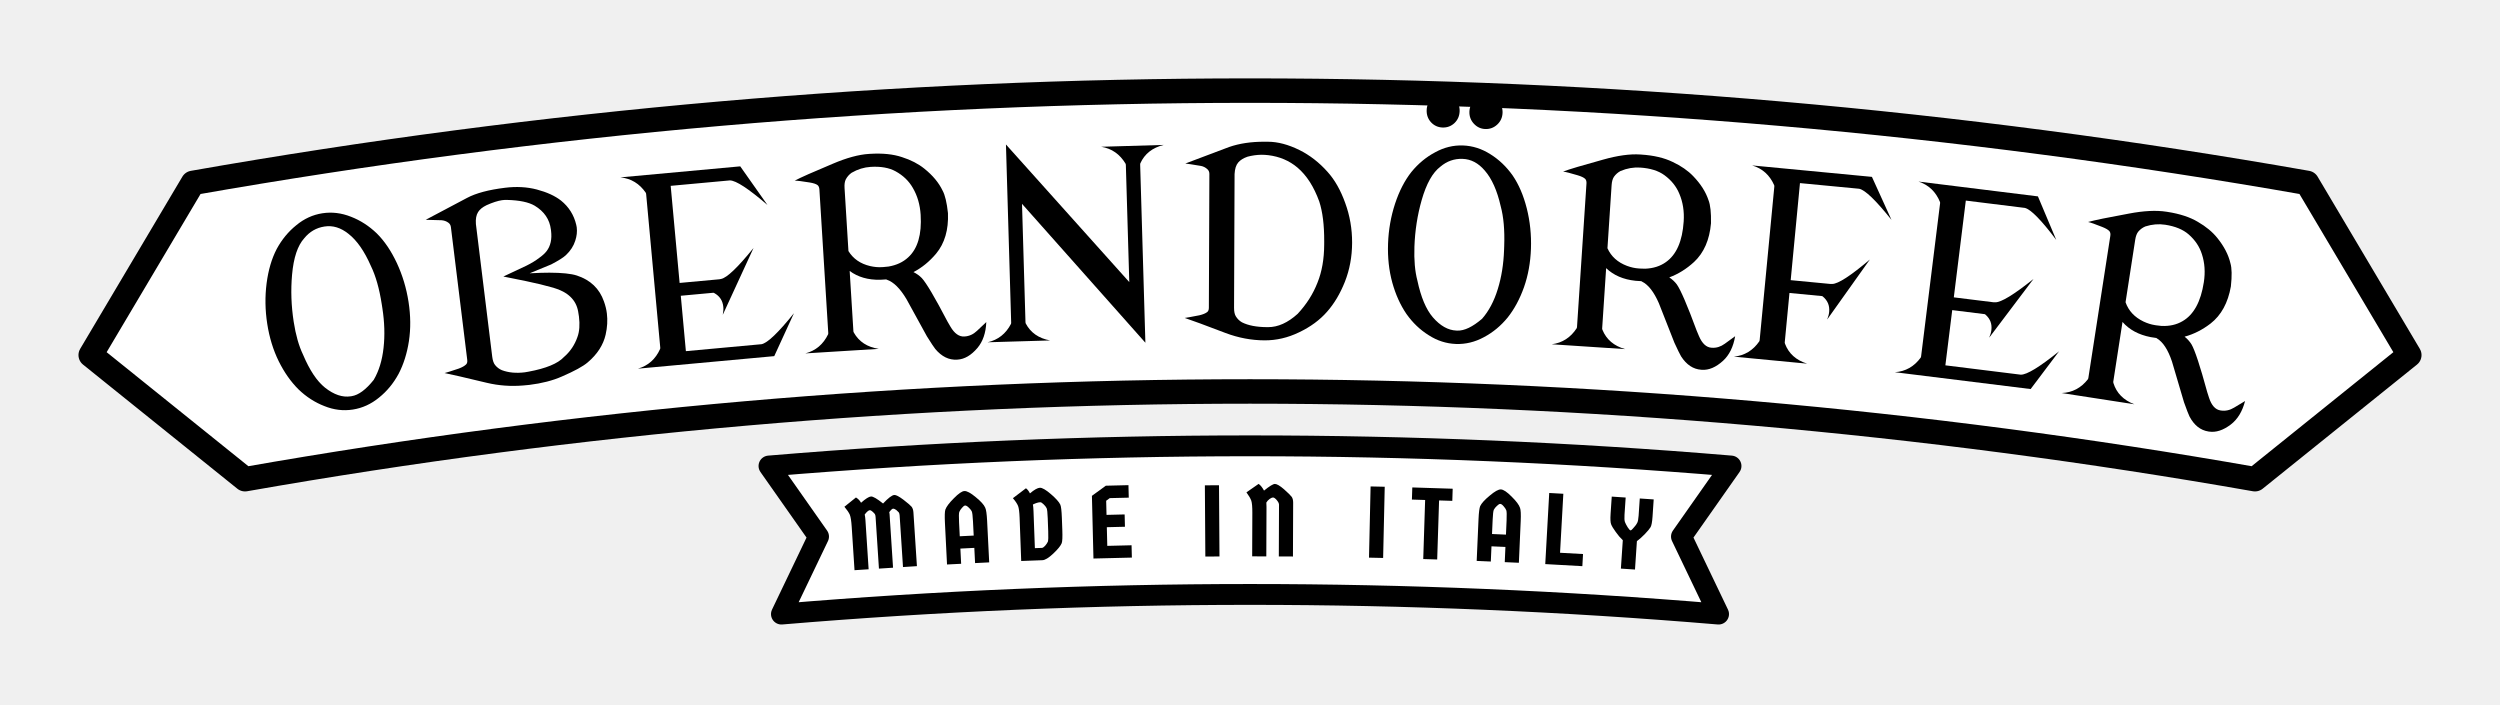
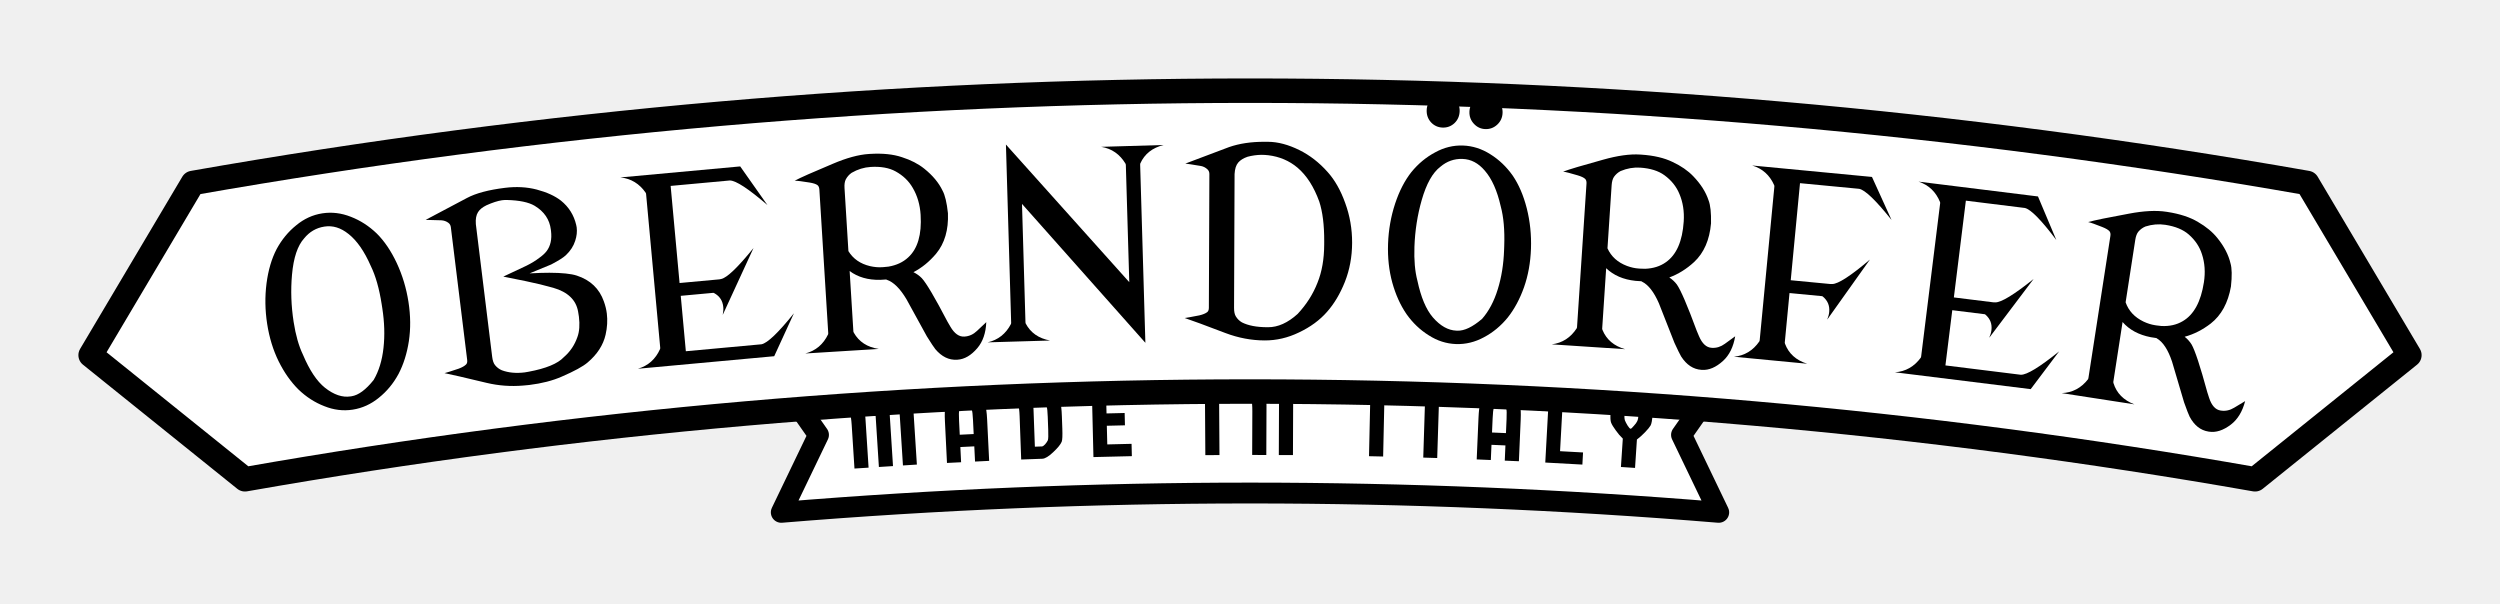
- <svg xmlns="http://www.w3.org/2000/svg" viewBox="-68.967 -18.6 137.934 38.884" width="137.93mm" height="38.88mm" data-pad="5">
+ <svg xmlns="http://www.w3.org/2000/svg" viewBox="-68.967 -18.6 137.934 33.265" width="137.93mm" height="33.27mm" data-pad="5">
+   <path d="M-26.537 1.493A322.614 322.614 0 0 1 26.537 1.493L23.807 5.391L25.862 9.665A314.414 314.414 0 0 0 -25.862 9.665L-23.807 5.391Z" fill="#fff" stroke="#000" stroke-linejoin="round" stroke-width="1.15" />
  <path d="M-58.328 -8.508A336.614 336.614 0 0 1 58.328 -8.508L63.967 0.992L55.452 7.841A320.014 320.014 0 0 0 -55.452 7.841L-63.967 0.992Z" fill="#fff" stroke="#000" stroke-linejoin="round" stroke-width="1.35" />
  <g fill="#000">
    <path d="M2.37 -5.10Q2.37 -4.00 2.60 -3.24Q2.94 -1.88 3.52 -1.25Q4.16 -0.56 4.85 -0.56Q4.87 -0.56 4.88 -0.56Q4.89 -0.56 4.90 -0.56Q5.48 -0.56 6.24 -1.26Q6.78 -1.92 7.05 -2.93Q7.32 -3.92 7.32 -5.10Q7.32 -5.20 7.32 -5.32Q7.32 -6.63 7.05 -7.50Q6.71 -8.79 6.10 -9.44Q5.55 -10.04 4.86 -10.04H4.85Q4.17 -10.04 3.65 -9.57Q3.02 -9.06 2.68 -7.69Q2.37 -6.44 2.37 -5.10ZM2.06 -9.22Q2.60 -9.93 3.33 -10.35Q4.05 -10.78 4.85 -10.78Q5.65 -10.78 6.38 -10.35Q7.11 -9.93 7.65 -9.22Q8.18 -8.50 8.49 -7.44Q8.80 -6.37 8.80 -5.22Q8.80 -4.07 8.49 -3.08Q8.18 -2.10 7.65 -1.38Q7.11 -0.67 6.38 -0.25Q5.65 0.18 4.85 0.18Q4.05 0.18 3.33 -0.25Q2.60 -0.67 2.06 -1.38Q1.53 -2.10 1.22 -3.08Q0.91 -4.07 0.91 -5.22Q0.91 -6.37 1.22 -7.44Q1.53 -8.50 2.06 -9.22Z" transform="translate(-49.528 3.820) rotate(-8.820) translate(-4.855 0)" />
    <path d="M3.85 -9.95Q3.50 -9.83 3.34 -9.63Q3.16 -9.41 3.14 -8.99V-1.61Q3.14 -1.30 3.24 -1.14Q3.37 -0.93 3.58 -0.81Q4.10 -0.54 4.81 -0.54Q4.92 -0.54 5.03 -0.55Q6.50 -0.64 7.06 -1.11Q7.63 -1.49 7.94 -2.12Q8.16 -2.55 8.16 -3.23Q8.16 -3.37 8.15 -3.51Q8.10 -4.49 6.95 -4.98Q6.29 -5.26 5.49 -5.53Q4.41 -5.89 4.29 -5.93Q5.49 -6.32 5.63 -6.37Q6.06 -6.52 6.38 -6.71Q6.66 -6.86 6.83 -7.03Q7.21 -7.42 7.21 -8.11Q7.21 -8.14 7.21 -8.18Q7.21 -9.03 6.48 -9.60Q6.02 -9.95 5.01 -10.10Q4.91 -10.12 4.73 -10.12Q4.37 -10.11 3.85 -9.95ZM0.42 -1.04Q0.54 -1.05 1.23 -1.19Q1.52 -1.26 1.66 -1.37Q1.75 -1.44 1.75 -1.61V-8.99Q1.75 -9.15 1.64 -9.25Q1.49 -9.39 1.28 -9.43Q0.65 -9.53 0.42 -9.56L2.83 -10.48Q3.61 -10.78 4.98 -10.78Q5.93 -10.78 6.71 -10.47Q7.51 -10.15 7.96 -9.70Q8.54 -9.10 8.63 -8.27Q8.64 -8.20 8.64 -8.13Q8.64 -7.77 8.47 -7.41Q8.28 -6.99 7.86 -6.68Q7.63 -6.51 6.99 -6.27Q6.94 -6.25 5.75 -5.93Q6.45 -5.88 6.84 -5.83Q7.87 -5.70 8.32 -5.49Q9.39 -4.99 9.63 -3.89Q9.71 -3.54 9.71 -3.21Q9.71 -2.64 9.50 -2.06Q9.20 -1.23 8.33 -0.66Q7.91 -0.38 6.82 -0.06Q6.03 0.18 4.98 0.18Q4.89 0.18 4.64 0.17Q3.61 0.13 2.67 -0.22Q0.91 -0.88 0.42 -1.04Z" transform="translate(-39.460 2.419) rotate(-7.017) translate(-5.311 0)" />
    <path d="M0.42 0.00Q1.29 -0.17 1.74 -0.98L1.75 -1.04V-9.56L1.74 -9.62Q1.29 -10.43 0.42 -10.60H7.06L8.36 -8.34Q6.92 -9.83 6.42 -9.88L6.32 -9.88H3.14V-4.50H5.34L5.44 -4.51Q5.93 -4.56 7.38 -6.05L5.35 -2.53Q5.42 -2.76 5.42 -2.96Q5.42 -3.48 4.99 -3.77L4.95 -3.79H3.14V-0.72H7.23L7.33 -0.72Q7.83 -0.77 9.27 -2.26L7.97 0.00Z" transform="translate(-29.570 1.356) rotate(-5.252) translate(-4.637 0)" />
    <path d="M4.65 -10.05Q4.10 -10.05 3.58 -9.79Q3.37 -9.66 3.24 -9.45Q3.14 -9.28 3.14 -8.98V-5.49Q3.49 -4.83 4.28 -4.59Q4.62 -4.49 4.93 -4.49Q4.97 -4.49 5.01 -4.49Q5.04 -4.49 5.29 -4.50Q5.96 -4.57 6.41 -4.94Q7.24 -5.61 7.24 -7.24Q7.24 -8.08 6.90 -8.75Q6.61 -9.34 6.01 -9.72Q5.49 -10.05 4.65 -10.05ZM0.42 0.00Q1.29 -0.17 1.74 -0.98L1.75 -1.04V-8.98Q1.75 -9.15 1.66 -9.23Q1.54 -9.33 1.23 -9.40Q0.62 -9.54 0.42 -9.55Q0.90 -9.77 2.57 -10.35Q3.75 -10.77 4.60 -10.77Q4.63 -10.77 4.66 -10.77Q5.70 -10.77 6.41 -10.48Q7.13 -10.20 7.60 -9.77Q8.26 -9.17 8.53 -8.50Q8.71 -8.12 8.75 -7.24Q8.72 -5.86 7.96 -5.05Q7.37 -4.43 6.65 -4.11Q6.91 -3.96 7.09 -3.75Q7.44 -3.32 8.35 -1.28L8.50 -0.98Q8.80 -0.39 9.23 -0.39Q9.24 -0.39 9.25 -0.39Q9.63 -0.39 9.95 -0.66Q10.31 -0.97 10.49 -1.11Q10.40 -0.22 9.91 0.29Q9.36 0.86 8.78 0.86Q8.76 0.86 8.75 0.86Q8.08 0.86 7.59 0.20Q7.49 0.06 7.17 -0.53L6.17 -2.65Q5.70 -3.56 5.16 -3.78L5.12 -3.80Q4.97 -3.80 4.80 -3.80Q3.79 -3.84 3.14 -4.39V-1.04L3.16 -0.98Q3.54 -0.20 4.48 0.00Z" transform="translate(-19.925 0.615) rotate(-3.536) translate(-5.037 0)" />
    <path d="M0.42 0.00Q1.29 -0.17 1.74 -0.98L1.75 -1.04V-10.88L8.33 -3.09V-9.56L8.32 -9.62Q7.87 -10.43 7.00 -10.60H10.45Q9.51 -10.40 9.13 -9.62L9.12 -9.56V0.28L2.54 -7.58V-1.04L2.55 -0.98Q2.93 -0.20 3.87 0.00Z" transform="translate(-9.462 0.139) rotate(-1.679) translate(-5.437 0)" />
    <path d="M3.85 -9.95Q3.51 -9.83 3.34 -9.63Q3.16 -9.42 3.14 -8.99V-1.61Q3.14 -1.30 3.24 -1.14Q3.37 -0.93 3.58 -0.81Q4.10 -0.55 4.97 -0.55Q5.00 -0.55 5.02 -0.55Q5.84 -0.55 6.65 -1.29Q7.38 -2.08 7.74 -3.02Q8.10 -3.92 8.10 -5.12Q8.10 -5.21 8.10 -5.30Q8.10 -6.64 7.82 -7.49Q7.37 -8.72 6.61 -9.36Q5.93 -9.93 4.99 -10.04Q4.81 -10.06 4.60 -10.06Q4.22 -10.05 3.85 -9.95ZM0.42 -1.04Q0.53 -1.05 1.23 -1.19Q1.52 -1.26 1.66 -1.37Q1.75 -1.44 1.75 -1.61V-8.99Q1.75 -9.15 1.64 -9.25Q1.49 -9.39 1.29 -9.43Q0.56 -9.55 0.42 -9.56L2.83 -10.48Q3.68 -10.78 4.78 -10.78Q4.88 -10.78 4.98 -10.78Q5.79 -10.78 6.71 -10.33Q7.57 -9.91 8.27 -9.13Q8.87 -8.47 9.25 -7.42Q9.64 -6.37 9.64 -5.22Q9.64 -4.07 9.25 -3.07Q8.86 -2.08 8.27 -1.41Q7.67 -0.72 6.73 -0.27Q5.81 0.18 4.83 0.18Q3.74 0.18 2.67 -0.22Q1.00 -0.85 0.42 -1.04Z" transform="translate(1.249 0.002) rotate(0.221) translate(-5.275 0)" />
    <path d="M5.41 -12.00Q5.14 -12.27 5.14 -12.66Q5.14 -13.04 5.41 -13.31Q5.68 -13.58 6.05 -13.58Q6.43 -13.58 6.70 -13.31Q6.97 -13.04 6.97 -12.66Q6.97 -12.27 6.70 -12.00Q6.43 -11.73 6.05 -11.73Q5.68 -11.73 5.41 -12.00ZM3.04 -12.00Q2.78 -12.27 2.78 -12.66Q2.78 -13.04 3.04 -13.31Q3.31 -13.58 3.69 -13.58Q4.07 -13.58 4.34 -13.31Q4.60 -13.04 4.60 -12.66Q4.60 -12.27 4.34 -12.00Q4.07 -11.73 3.69 -11.73Q3.31 -11.73 3.04 -12.00ZM2.37 -5.10Q2.37 -4.00 2.60 -3.24Q2.94 -1.88 3.52 -1.25Q4.16 -0.56 4.85 -0.56Q4.87 -0.56 4.88 -0.56Q4.89 -0.56 4.90 -0.56Q5.48 -0.56 6.24 -1.26Q6.78 -1.92 7.05 -2.93Q7.32 -3.92 7.32 -5.10Q7.32 -5.20 7.32 -5.32Q7.32 -6.63 7.05 -7.50Q6.71 -8.79 6.10 -9.44Q5.55 -10.04 4.86 -10.04H4.85Q4.17 -10.04 3.65 -9.57Q3.02 -9.06 2.68 -7.69Q2.37 -6.44 2.37 -5.10ZM2.06 -9.22Q2.60 -9.93 3.33 -10.35Q4.05 -10.78 4.85 -10.78Q5.65 -10.78 6.38 -10.35Q7.11 -9.93 7.65 -9.22Q8.18 -8.50 8.49 -7.44Q8.80 -6.37 8.80 -5.22Q8.80 -4.07 8.49 -3.08Q8.18 -2.10 7.65 -1.38Q7.11 -0.67 6.38 -0.25Q5.65 0.18 4.85 0.18Q4.05 0.18 3.33 -0.25Q2.60 -0.67 2.06 -1.38Q1.53 -2.10 1.22 -3.08Q0.91 -4.07 0.91 -5.22Q0.91 -6.37 1.22 -7.44Q1.53 -8.50 2.06 -9.22Z" transform="translate(11.376 0.200) rotate(2.018) translate(-4.855 0)" />
    <path d="M4.65 -10.05Q4.10 -10.05 3.58 -9.79Q3.37 -9.66 3.24 -9.45Q3.14 -9.28 3.14 -8.98V-5.49Q3.49 -4.83 4.28 -4.59Q4.62 -4.49 4.93 -4.49Q4.97 -4.49 5.01 -4.49Q5.04 -4.49 5.29 -4.50Q5.96 -4.57 6.41 -4.94Q7.24 -5.61 7.24 -7.24Q7.24 -8.08 6.90 -8.75Q6.61 -9.34 6.01 -9.72Q5.49 -10.05 4.65 -10.05ZM0.42 0.00Q1.29 -0.17 1.74 -0.98L1.75 -1.04V-8.98Q1.75 -9.15 1.66 -9.23Q1.54 -9.33 1.23 -9.40Q0.62 -9.54 0.42 -9.55Q0.90 -9.77 2.57 -10.35Q3.75 -10.77 4.60 -10.77Q4.63 -10.77 4.66 -10.77Q5.70 -10.77 6.41 -10.48Q7.13 -10.20 7.60 -9.77Q8.26 -9.17 8.53 -8.50Q8.71 -8.12 8.75 -7.24Q8.72 -5.86 7.96 -5.05Q7.37 -4.43 6.65 -4.11Q6.91 -3.96 7.09 -3.75Q7.44 -3.32 8.35 -1.28L8.50 -0.98Q8.80 -0.39 9.23 -0.39Q9.24 -0.39 9.25 -0.39Q9.63 -0.39 9.95 -0.66Q10.31 -0.97 10.49 -1.11Q10.40 -0.22 9.91 0.29Q9.36 0.86 8.78 0.86Q8.76 0.86 8.75 0.86Q8.08 0.86 7.59 0.20Q7.49 0.06 7.17 -0.53L6.17 -2.65Q5.70 -3.56 5.16 -3.78L5.12 -3.80Q4.97 -3.80 4.80 -3.80Q3.79 -3.84 3.14 -4.39V-1.04L3.16 -0.98Q3.54 -0.20 4.48 0.00Z" transform="translate(21.255 0.700) rotate(3.773) translate(-5.037 0)" />
    <path d="M0.42 0.00Q1.29 -0.17 1.74 -0.98L1.75 -1.04V-9.56L1.74 -9.62Q1.29 -10.43 0.42 -10.60H7.06L8.36 -8.34Q6.92 -9.83 6.42 -9.88L6.32 -9.88H3.14V-4.50H5.34L5.44 -4.51Q5.93 -4.56 7.38 -6.05L5.35 -2.53Q5.42 -2.76 5.42 -2.96Q5.42 -3.48 4.99 -3.77L4.95 -3.79H3.14V-1.04L3.16 -0.98Q3.54 -0.20 4.48 0.00Z" transform="translate(30.722 1.464) rotate(5.458) translate(-4.462 0)" />
    <path d="M0.42 0.00Q1.29 -0.17 1.74 -0.98L1.75 -1.04V-9.56L1.74 -9.62Q1.29 -10.43 0.42 -10.60H7.06L8.36 -8.34Q6.92 -9.83 6.42 -9.88L6.32 -9.88H3.14V-4.50H5.34L5.44 -4.51Q5.93 -4.56 7.38 -6.05L5.35 -2.53Q5.42 -2.76 5.42 -2.96Q5.42 -3.48 4.99 -3.77L4.95 -3.79H3.14V-0.72H7.23L7.33 -0.72Q7.83 -0.77 9.27 -2.26L7.97 0.00Z" transform="translate(39.766 2.457) rotate(7.072) translate(-4.637 0)" />
    <path d="M4.65 -10.05Q4.10 -10.05 3.58 -9.79Q3.37 -9.66 3.24 -9.45Q3.14 -9.28 3.14 -8.98V-5.49Q3.49 -4.83 4.28 -4.59Q4.62 -4.49 4.93 -4.49Q4.97 -4.49 5.01 -4.49Q5.04 -4.49 5.29 -4.50Q5.96 -4.57 6.41 -4.94Q7.24 -5.61 7.24 -7.24Q7.24 -8.08 6.90 -8.75Q6.61 -9.34 6.01 -9.72Q5.49 -10.05 4.65 -10.05ZM0.42 0.00Q1.29 -0.17 1.74 -0.98L1.75 -1.04V-8.98Q1.75 -9.15 1.66 -9.23Q1.54 -9.33 1.23 -9.40Q0.62 -9.54 0.42 -9.55Q0.90 -9.77 2.57 -10.35Q3.75 -10.77 4.60 -10.77Q4.63 -10.77 4.66 -10.77Q5.70 -10.77 6.41 -10.48Q7.13 -10.20 7.60 -9.77Q8.26 -9.17 8.53 -8.50Q8.71 -8.12 8.75 -7.24Q8.72 -5.86 7.96 -5.05Q7.37 -4.43 6.65 -4.11Q6.91 -3.96 7.09 -3.75Q7.44 -3.32 8.35 -1.28L8.50 -0.98Q8.80 -0.39 9.23 -0.39Q9.24 -0.39 9.25 -0.39Q9.63 -0.39 9.95 -0.66Q10.31 -0.97 10.49 -1.11Q10.40 -0.22 9.91 0.29Q9.36 0.86 8.78 0.86Q8.76 0.86 8.75 0.86Q8.08 0.86 7.59 0.20Q7.49 0.06 7.17 -0.53L6.17 -2.65Q5.70 -3.56 5.16 -3.78L5.12 -3.80Q4.97 -3.80 4.80 -3.80Q3.79 -3.84 3.14 -4.39V-1.04L3.16 -0.98Q3.54 -0.20 4.48 0.00Z" transform="translate(49.347 3.792) rotate(8.788) translate(-5.037 0)" />
  </g>
-   <path d="M-26.542 7.113A317.014 317.014 0 0 1 26.542 7.113L23.806 11.007L25.855 15.284A308.814 308.814 0 0 0 -25.855 15.284L-23.806 11.007Z" fill="#fff" stroke="#000" stroke-linejoin="round" stroke-width="1.15" />
  <g fill="#000">
-     <path d="M1.74 0.00V-2.86Q1.74 -2.96 1.71 -3.02Q1.67 -3.08 1.58 -3.17Q1.50 -3.25 1.45 -3.25Q1.34 -3.25 1.15 -3.03Q1.17 -2.89 1.17 -2.73V0.00H0.39V-2.40Q0.39 -2.88 0.33 -3.07Q0.26 -3.26 0.06 -3.53L0.73 -4.00Q0.91 -3.87 0.99 -3.69Q1.39 -4.00 1.56 -4.00Q1.73 -4.00 2.20 -3.57Q2.66 -4.00 2.85 -4.00Q2.99 -4.00 3.33 -3.71Q3.67 -3.41 3.76 -3.29Q3.84 -3.17 3.84 -2.97V0.00H3.07V-2.86Q3.07 -2.97 3.03 -3.03Q2.99 -3.08 2.90 -3.17Q2.80 -3.25 2.73 -3.25Q2.66 -3.25 2.51 -3.07Q2.52 -3.04 2.52 -2.97V0.00Z" transform="translate(-20.153 12.754) rotate(-3.716) translate(-2.062 0)" />
-     <path d="M2.54 -3.03Q2.61 -2.87 2.61 -2.30V0.00H1.83V-0.84H1.06V0.00H0.28V-2.30Q0.28 -2.87 0.34 -3.03Q0.44 -3.27 0.84 -3.63Q1.24 -4.00 1.44 -4.00Q1.65 -4.00 2.05 -3.63Q2.45 -3.27 2.54 -3.03ZM1.06 -2.30V-1.52H1.83V-2.30Q1.83 -2.76 1.79 -2.86Q1.74 -2.97 1.63 -3.08Q1.52 -3.20 1.44 -3.20Q1.37 -3.20 1.26 -3.08Q1.15 -2.97 1.10 -2.86Q1.06 -2.76 1.06 -2.30Z" transform="translate(-15.555 12.489) rotate(-2.868) translate(-1.444 0)" />
-     <path d="M1.01 -3.71Q1.38 -4.00 1.57 -4.00Q1.76 -4.00 2.16 -3.63Q2.56 -3.26 2.66 -3.03Q2.72 -2.89 2.72 -2.30V-1.63Q2.72 -1.04 2.66 -0.90Q2.56 -0.68 2.17 -0.34Q1.78 0.00 1.56 0.00H0.39V-2.40Q0.39 -2.86 0.33 -3.04Q0.26 -3.23 0.06 -3.48L0.80 -4.00Q0.92 -3.91 1.01 -3.71ZM1.56 -3.20Q1.39 -3.20 1.15 -3.09Q1.17 -2.97 1.17 -2.73V-0.68H1.56Q1.63 -0.68 1.74 -0.79Q1.85 -0.91 1.90 -1.01Q1.94 -1.12 1.94 -1.58V-2.30Q1.94 -2.76 1.90 -2.86Q1.85 -2.97 1.74 -3.08Q1.63 -3.20 1.56 -3.20Z" transform="translate(-11.515 12.313) rotate(-2.123) translate(-1.500 0)" />
-     <path d="M1.06 -2.39H2.06V-1.71H1.06V-0.68H2.40V0.00H0.28V-3.46L1.06 -4.00H2.31V-3.31H1.26L1.06 -3.17Z" transform="translate(-7.648 12.194) rotate(-1.409) translate(-1.270 0)" />
-     <path d="M0.31 0.00V-3.93H1.09V0.00Z" transform="translate(-2.072 12.107) rotate(-0.382) translate(-0.702 0)" />
-     <path d="M1.16 -2.97 1.17 -2.73V0.00H0.39V-2.40Q0.39 -2.88 0.33 -3.07Q0.26 -3.26 0.06 -3.53L0.73 -4.00Q0.89 -3.89 1.03 -3.63Q1.48 -4.00 1.63 -4.00Q1.79 -4.00 2.13 -3.71Q2.47 -3.41 2.56 -3.29Q2.64 -3.17 2.64 -2.97V0.00H1.86V-2.86Q1.86 -2.91 1.82 -2.99Q1.78 -3.06 1.69 -3.16Q1.60 -3.25 1.53 -3.25Q1.45 -3.25 1.34 -3.17Q1.22 -3.08 1.16 -2.97Z" transform="translate(1.191 12.102) rotate(0.219) translate(-1.461 0)" />
-     <path d="M0.31 0.00V-3.93H1.09V0.00Z" transform="translate(6.958 12.178) rotate(1.282) translate(-0.702 0)" />
-     <path d="M2.30 -3.93V-3.26H1.57V0.00H0.80V-3.26H0.07V-3.93Z" transform="translate(9.944 12.259) rotate(1.833) translate(-1.185 0)" />
-     <path d="M2.54 -3.03Q2.61 -2.87 2.61 -2.30V0.00H1.83V-0.84H1.06V0.00H0.28V-2.30Q0.28 -2.87 0.34 -3.03Q0.44 -3.27 0.84 -3.63Q1.24 -4.00 1.44 -4.00Q1.65 -4.00 2.05 -3.63Q2.45 -3.27 2.54 -3.03ZM1.06 -2.30V-1.52H1.83V-2.30Q1.83 -2.76 1.79 -2.86Q1.74 -2.97 1.63 -3.08Q1.52 -3.20 1.44 -3.20Q1.37 -3.20 1.26 -3.08Q1.15 -2.97 1.10 -2.86Q1.06 -2.76 1.06 -2.30Z" transform="translate(13.671 12.401) rotate(2.520) translate(-1.444 0)" />
-     <path d="M2.13 -0.67V0.00H0.08V-3.93H0.86V-0.67Z" transform="translate(17.306 12.582) rotate(3.191) translate(-1.096 0)" />
-     <path d="M0.97 0.00V-1.57Q0.75 -1.75 0.55 -2.00Q0.34 -2.25 0.27 -2.40Q0.20 -2.54 0.20 -2.98V-3.93H0.97V-2.98Q0.97 -2.70 1.02 -2.58Q1.07 -2.47 1.19 -2.30Q1.31 -2.14 1.36 -2.14Q1.41 -2.14 1.53 -2.31Q1.66 -2.47 1.70 -2.58Q1.75 -2.69 1.75 -2.98V-3.93H2.52V-2.98Q2.52 -2.53 2.45 -2.39Q2.38 -2.25 2.17 -2.00Q1.96 -1.75 1.75 -1.57V0.00Z" transform="translate(20.854 12.800) rotate(3.846) translate(-1.360 0)" />
+     <path d="M1.74 0.00V-2.86Q1.74 -2.96 1.71 -3.02Q1.67 -3.08 1.58 -3.17Q1.50 -3.25 1.45 -3.25Q1.34 -3.25 1.15 -3.03Q1.17 -2.89 1.17 -2.73V0.00H0.39V-2.40Q0.39 -2.88 0.33 -3.07Q0.26 -3.26 0.06 -3.53L0.73 -4.00Q0.91 -3.87 0.99 -3.69Q1.39 -4.00 1.56 -4.00Q1.73 -4.00 2.20 -3.57Q2.66 -4.00 2.85 -4.00Q2.99 -4.00 3.33 -3.71Q3.67 -3.41 3.76 -3.29Q3.84 -3.17 3.84 -2.97V0.00H3.07V-2.86Q3.07 -2.97 3.03 -3.03Q2.99 -3.08 2.90 -3.17Q2.80 -3.25 2.73 -3.25Q2.66 -3.25 2.51 -3.07Q2.52 -3.04 2.52 -2.97V0.00Z" transform="translate(-20.154 7.142) rotate(-3.651) translate(-2.062 0)" />
+     <path d="M2.54 -3.03Q2.61 -2.87 2.61 -2.30V0.00H1.83V-0.84H1.06V0.00H0.28V-2.30Q0.28 -2.87 0.34 -3.03Q0.44 -3.27 0.84 -3.63Q1.24 -4.00 1.44 -4.00Q1.65 -4.00 2.05 -3.63Q2.45 -3.27 2.54 -3.03ZM1.06 -2.30V-1.52H1.83V-2.30Q1.83 -2.76 1.79 -2.86Q1.74 -2.97 1.63 -3.08Q1.52 -3.20 1.44 -3.20Q1.37 -3.20 1.26 -3.08Q1.15 -2.97 1.10 -2.86Q1.06 -2.76 1.06 -2.30Z" transform="translate(-15.556 6.882) rotate(-2.817) translate(-1.444 0)" />
+     <path d="M1.01 -3.71Q1.38 -4.00 1.57 -4.00Q1.76 -4.00 2.16 -3.63Q2.56 -3.26 2.66 -3.03Q2.72 -2.89 2.72 -2.30V-1.63Q2.72 -1.04 2.66 -0.90Q2.56 -0.68 2.17 -0.34Q1.78 0.00 1.56 0.00H0.39V-2.40Q0.39 -2.86 0.33 -3.04Q0.26 -3.23 0.06 -3.48L0.80 -4.00Q0.92 -3.91 1.01 -3.71ZM1.56 -3.20Q1.39 -3.20 1.15 -3.09Q1.17 -2.97 1.17 -2.73V-0.68H1.56Q1.63 -0.68 1.74 -0.79Q1.85 -0.91 1.90 -1.01Q1.94 -1.12 1.94 -1.58V-2.30Q1.94 -2.76 1.90 -2.86Q1.85 -2.97 1.74 -3.08Q1.63 -3.20 1.56 -3.20Z" transform="translate(-11.515 6.710) rotate(-2.085) translate(-1.500 0)" />
+     <path d="M1.06 -2.39H2.06V-1.71H1.06V-0.68H2.40V0.00H0.28V-3.46L1.06 -4.00H2.31V-3.31H1.26L1.06 -3.17Z" transform="translate(-7.648 6.592) rotate(-1.385) translate(-1.270 0)" />
+     <path d="M0.31 0.00V-3.93H1.09V0.00Z" transform="translate(-2.072 6.507) rotate(-0.375) translate(-0.702 0)" />
+     <path d="M1.16 -2.97 1.17 -2.73V0.00H0.39V-2.40Q0.39 -2.88 0.33 -3.07Q0.26 -3.26 0.06 -3.53L0.73 -4.00Q0.89 -3.89 1.03 -3.63Q1.48 -4.00 1.63 -4.00Q1.79 -4.00 2.13 -3.71Q2.47 -3.41 2.56 -3.29Q2.64 -3.17 2.64 -2.97V0.00H1.86V-2.86Q1.86 -2.91 1.82 -2.99Q1.78 -3.06 1.69 -3.16Q1.60 -3.25 1.53 -3.25Q1.45 -3.25 1.34 -3.17Q1.22 -3.08 1.16 -2.97Z" transform="translate(1.191 6.502) rotate(0.216) translate(-1.461 0)" />
+     <path d="M0.31 0.00V-3.93H1.09V0.00Z" transform="translate(6.958 6.576) rotate(1.260) translate(-0.702 0)" />
+     <path d="M2.30 -3.93V-3.26H1.57V0.00H0.80V-3.26H0.07V-3.93Z" transform="translate(9.944 6.656) rotate(1.800) translate(-1.185 0)" />
+     <path d="M2.54 -3.03Q2.61 -2.87 2.61 -2.30V0.00H1.83V-0.84H1.06V0.00H0.28V-2.30Q0.28 -2.87 0.34 -3.03Q0.44 -3.27 0.84 -3.63Q1.24 -4.00 1.44 -4.00Q1.65 -4.00 2.05 -3.63Q2.45 -3.27 2.54 -3.03ZM1.06 -2.30V-1.52H1.83V-2.30Q1.83 -2.76 1.79 -2.86Q1.74 -2.97 1.63 -3.08Q1.52 -3.20 1.44 -3.20Q1.37 -3.20 1.26 -3.08Q1.15 -2.97 1.10 -2.86Q1.06 -2.76 1.06 -2.30Z" transform="translate(13.671 6.795) rotate(2.476) translate(-1.444 0)" />
+     <path d="M2.13 -0.67V0.00H0.08V-3.93H0.86V-0.67Z" transform="translate(17.306 6.973) rotate(3.134) translate(-1.096 0)" />
+     <path d="M0.97 0.00V-1.57Q0.75 -1.75 0.55 -2.00Q0.34 -2.25 0.27 -2.40Q0.20 -2.54 0.20 -2.98V-3.93H0.97V-2.98Q0.97 -2.70 1.02 -2.58Q1.07 -2.47 1.19 -2.30Q1.31 -2.14 1.36 -2.14Q1.41 -2.14 1.53 -2.31Q1.66 -2.47 1.70 -2.58Q1.75 -2.69 1.75 -2.98V-3.93H2.52V-2.98Q2.52 -2.53 2.45 -2.39Q2.38 -2.25 2.17 -2.00Q1.96 -1.75 1.75 -1.57V0.00Z" transform="translate(20.855 7.188) rotate(3.778) translate(-1.360 0)" />
  </g>
</svg>
